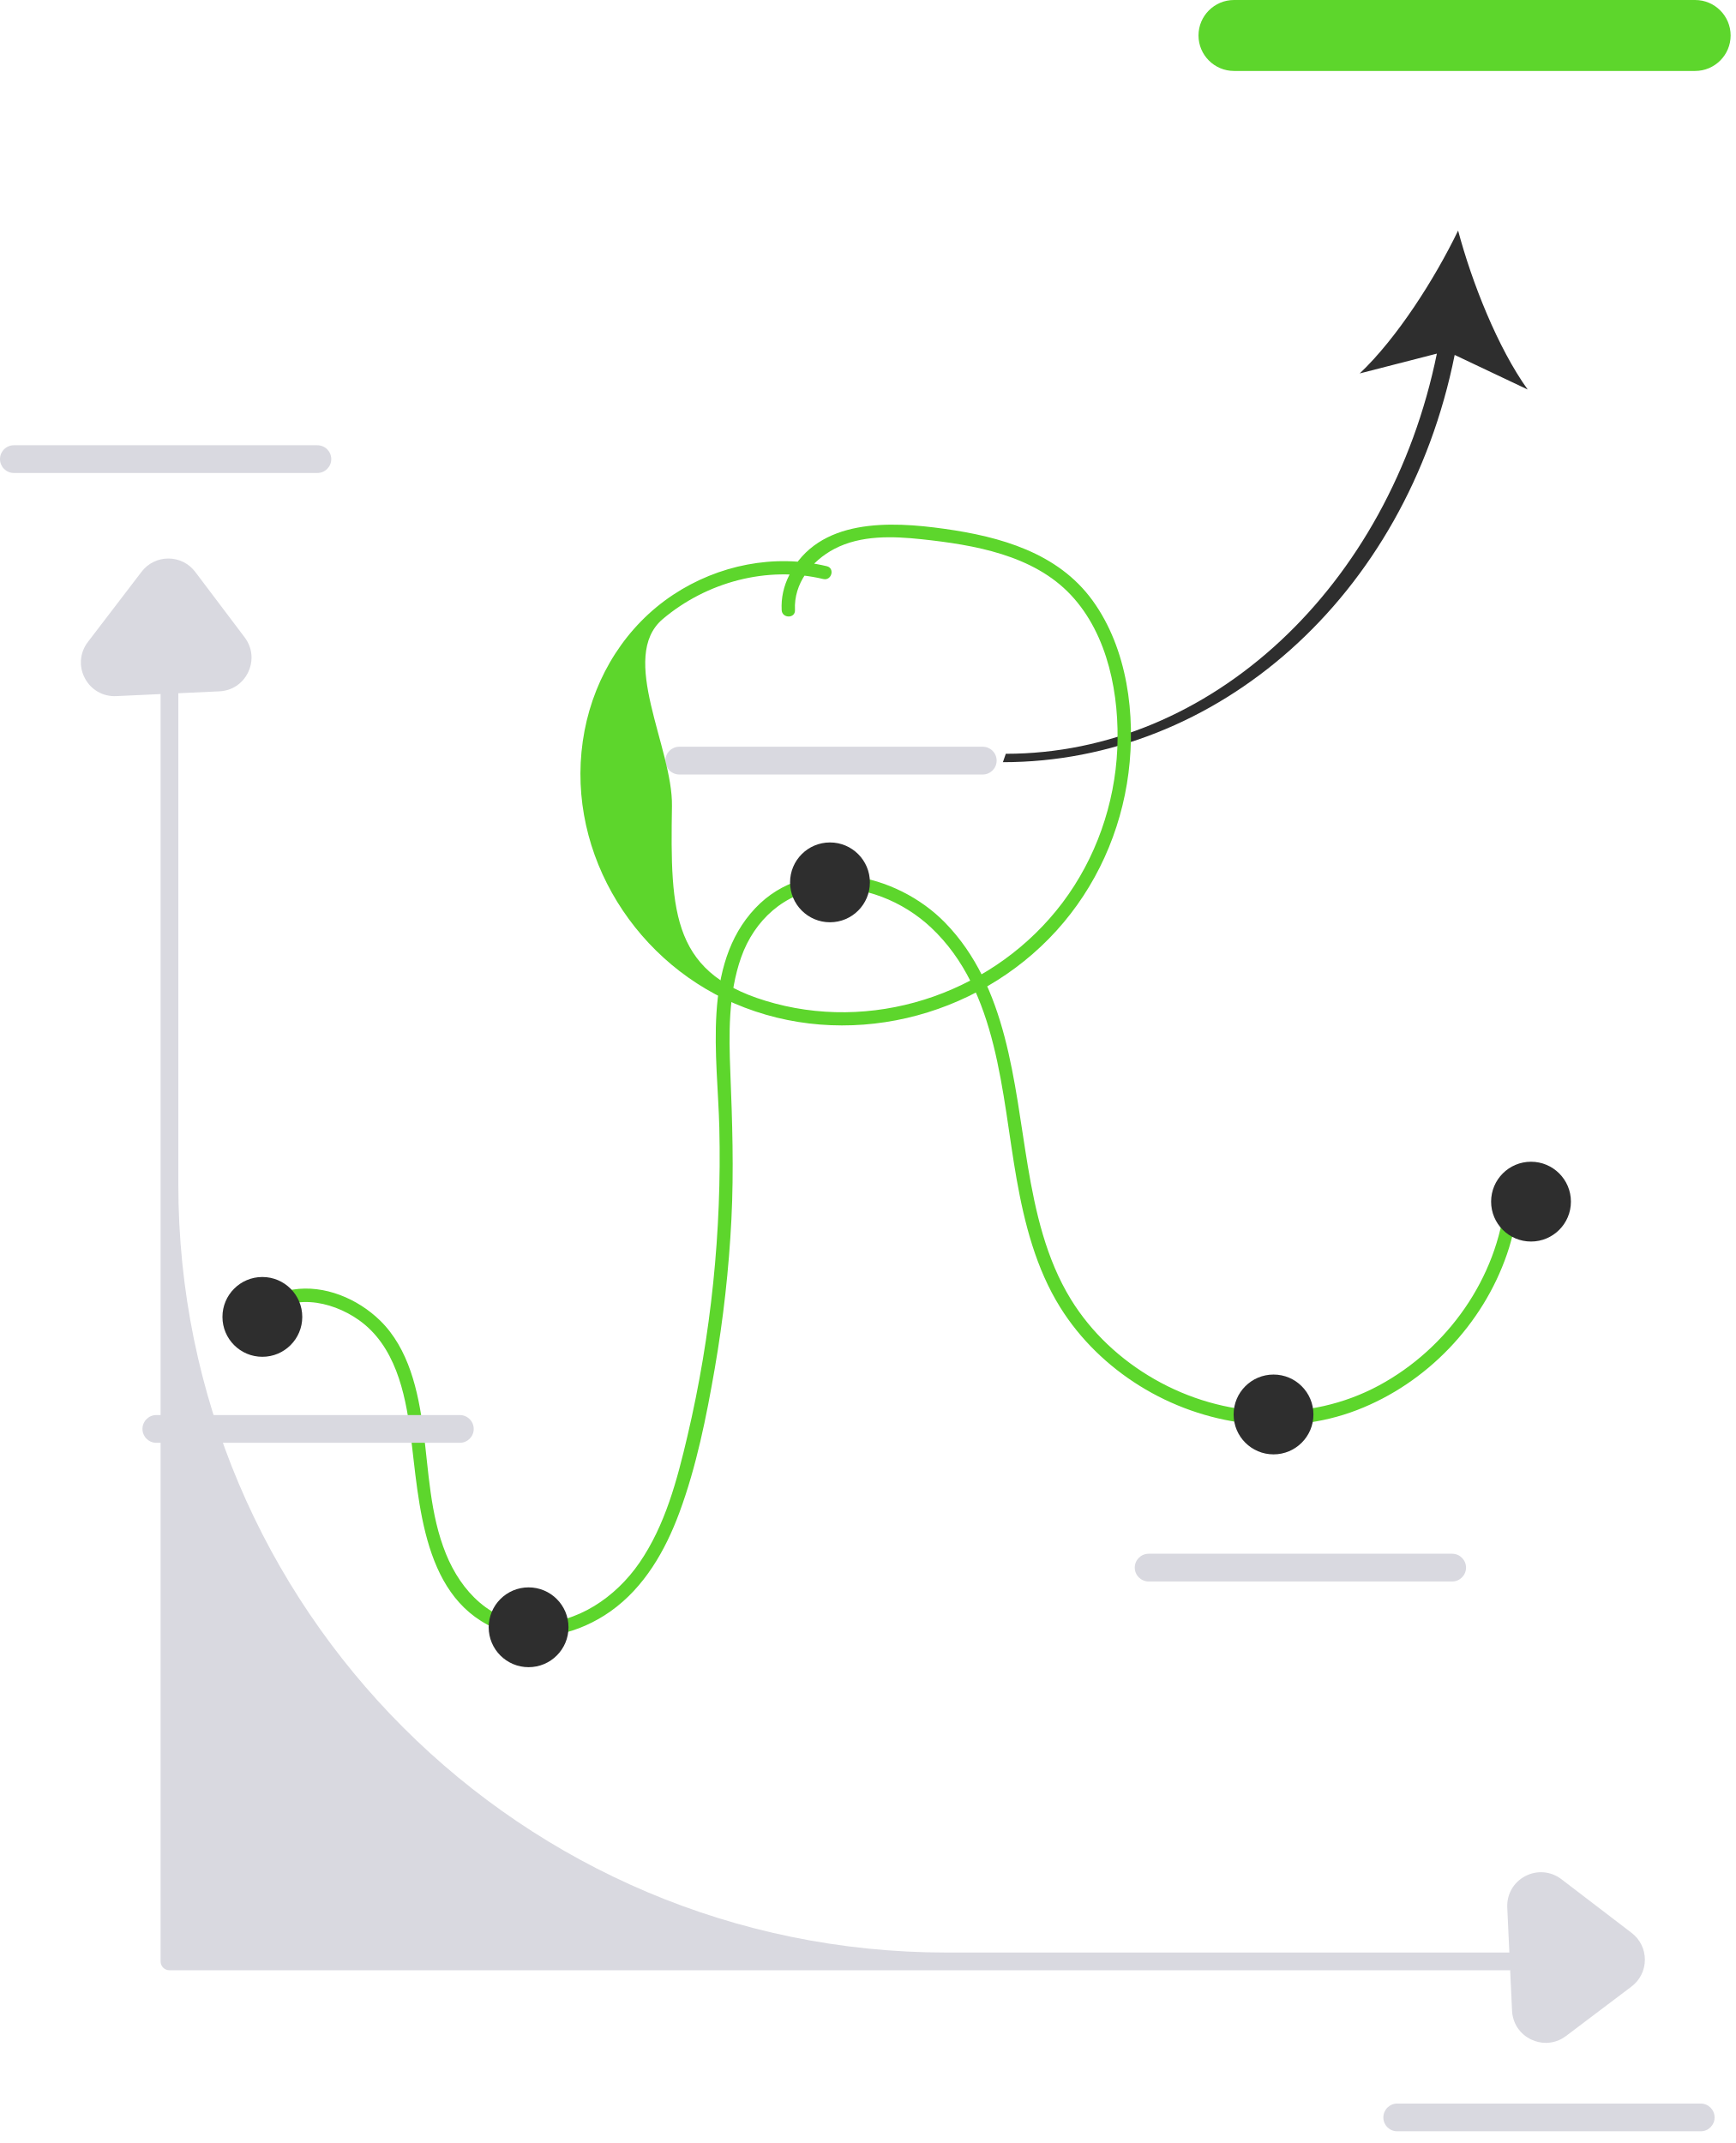
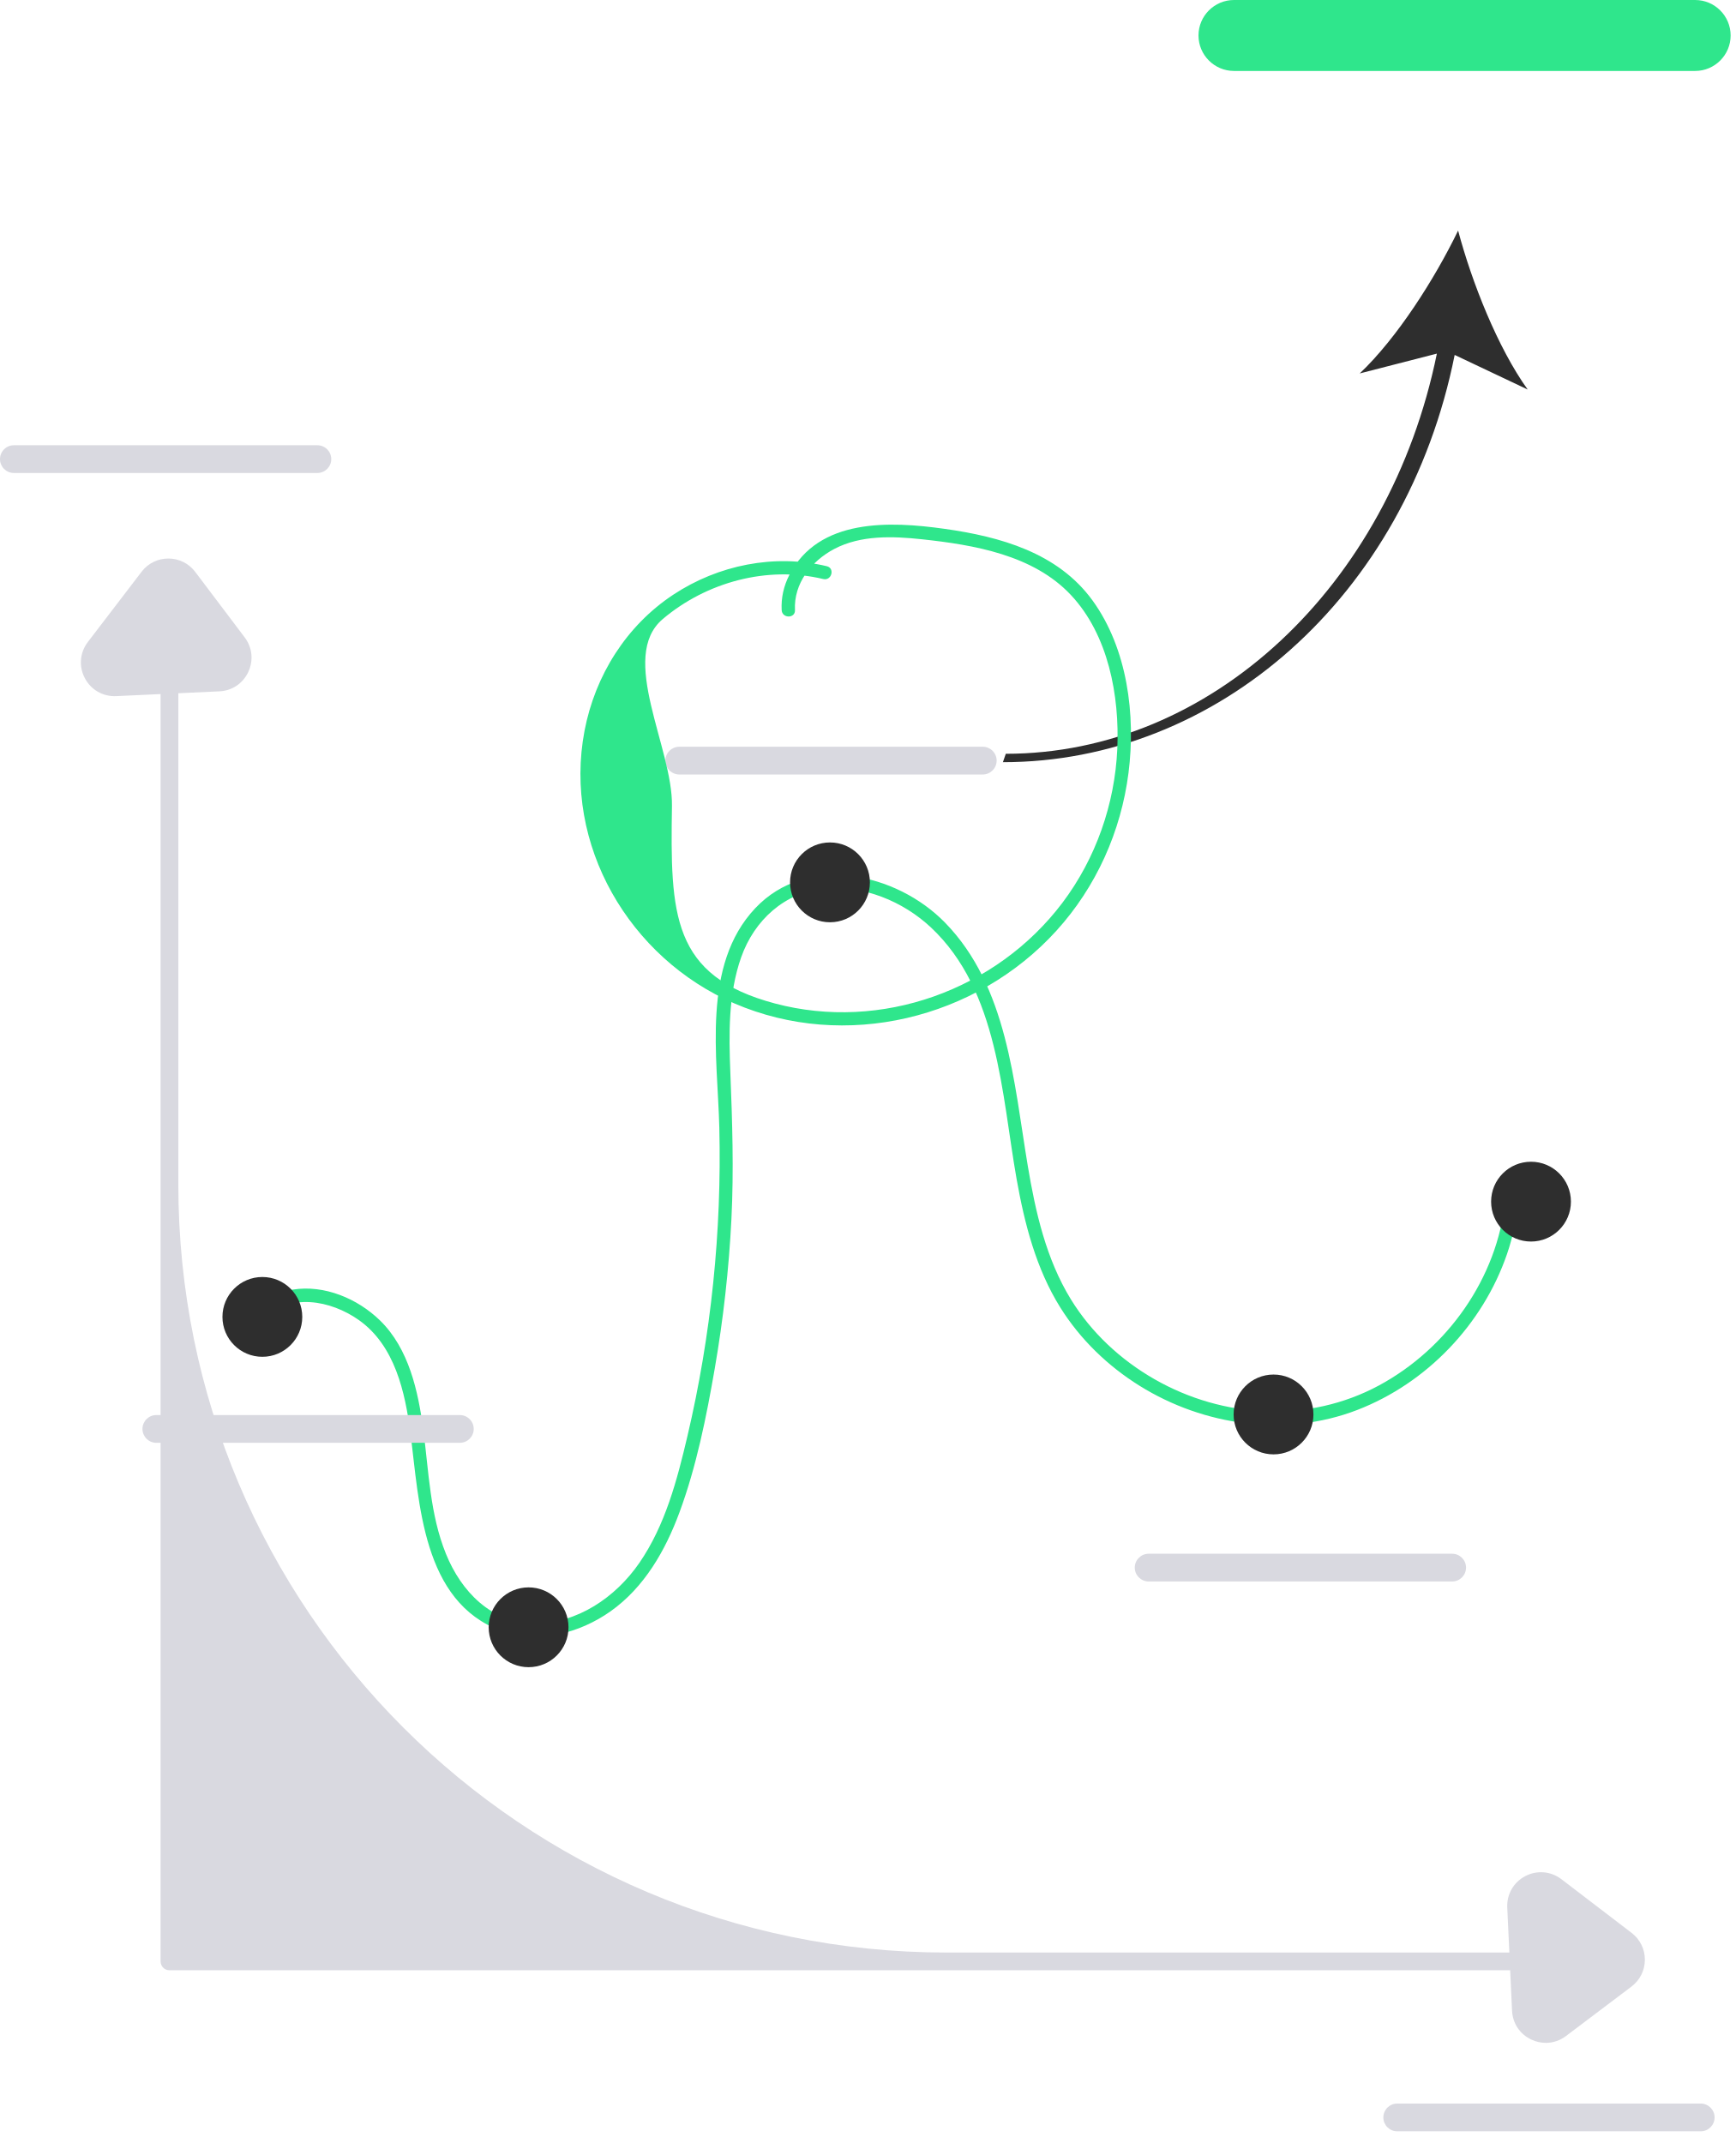
<svg xmlns="http://www.w3.org/2000/svg" width="98" height="121" viewBox="0 0 98 121" fill="none">
-   <path d="M14.871 74.537C16.308 72.954 18.681 73.417 20.26 74.534C22.292 75.972 22.873 78.598 23.173 80.925C23.68 84.866 23.83 90.436 28.299 92.083C30.363 92.844 32.726 92.215 34.47 90.98C36.374 89.63 37.562 87.553 38.358 85.401C39.321 82.796 39.879 80.009 40.352 77.278C40.835 74.486 41.152 71.664 41.294 68.834C41.433 66.065 41.343 63.314 41.233 60.547C41.147 58.387 41.114 56.118 41.844 54.052C42.581 51.965 44.294 50.379 46.548 50.169C48.735 49.966 50.987 50.888 52.57 52.377C56.367 55.948 56.545 61.779 57.394 66.568C57.84 69.084 58.492 71.63 59.858 73.819C60.982 75.619 62.543 77.129 64.342 78.248C67.97 80.507 72.593 81.166 76.619 79.614C80.549 78.1 83.713 74.788 85.082 70.807C85.42 69.824 85.629 68.809 85.735 67.776C85.784 67.295 85.033 67.299 84.984 67.776C84.534 72.167 81.715 76.143 77.853 78.226C73.878 80.369 69.065 80.097 65.182 77.875C63.273 76.783 61.613 75.243 60.459 73.364C59.06 71.086 58.461 68.43 58.025 65.823C57.237 61.114 56.88 55.707 53.351 52.091C50.614 49.287 45.577 48.161 42.635 51.285C39.606 54.501 40.514 59.682 40.611 63.675C40.752 69.522 40.149 75.382 38.813 81.077C38.231 83.555 37.562 86.112 36.102 88.237C34.768 90.179 32.587 91.685 30.159 91.661C27.738 91.637 26.036 89.857 25.177 87.735C24.27 85.497 24.21 83.079 23.896 80.716C23.608 78.547 23.084 76.147 21.457 74.559C20.192 73.325 18.315 72.53 16.535 72.814C15.679 72.951 14.921 73.366 14.34 74.006C14.015 74.364 14.545 74.896 14.871 74.537Z" fill="#5DD62C" />
+   <path d="M14.871 74.537C16.308 72.954 18.681 73.417 20.26 74.534C22.292 75.972 22.873 78.598 23.173 80.925C23.68 84.866 23.83 90.436 28.299 92.083C30.363 92.844 32.726 92.215 34.47 90.98C36.374 89.63 37.562 87.553 38.358 85.401C39.321 82.796 39.879 80.009 40.352 77.278C40.835 74.486 41.152 71.664 41.294 68.834C41.433 66.065 41.343 63.314 41.233 60.547C41.147 58.387 41.114 56.118 41.844 54.052C42.581 51.965 44.294 50.379 46.548 50.169C48.735 49.966 50.987 50.888 52.57 52.377C56.367 55.948 56.545 61.779 57.394 66.568C57.84 69.084 58.492 71.63 59.858 73.819C60.982 75.619 62.543 77.129 64.342 78.248C67.97 80.507 72.593 81.166 76.619 79.614C80.549 78.1 83.713 74.788 85.082 70.807C85.42 69.824 85.629 68.809 85.735 67.776C85.784 67.295 85.033 67.299 84.984 67.776C84.534 72.167 81.715 76.143 77.853 78.226C73.878 80.369 69.065 80.097 65.182 77.875C63.273 76.783 61.613 75.243 60.459 73.364C59.06 71.086 58.461 68.43 58.025 65.823C57.237 61.114 56.88 55.707 53.351 52.091C50.614 49.287 45.577 48.161 42.635 51.285C39.606 54.501 40.514 59.682 40.611 63.675C40.752 69.522 40.149 75.382 38.813 81.077C38.231 83.555 37.562 86.112 36.102 88.237C34.768 90.179 32.587 91.685 30.159 91.661C27.738 91.637 26.036 89.857 25.177 87.735C24.27 85.497 24.21 83.079 23.896 80.716C23.608 78.547 23.084 76.147 21.457 74.559C20.192 73.325 18.315 72.53 16.535 72.814C15.679 72.951 14.921 73.366 14.34 74.006C14.015 74.364 14.545 74.896 14.871 74.537Z" fill="#2FE68C" />
  <path d="M55.485 43.73H38.35C37.918 43.73 37.566 43.378 37.566 42.946C37.566 42.514 37.918 42.163 38.35 42.163H55.485C55.917 42.163 56.268 42.514 56.268 42.946C56.268 43.378 55.917 43.73 55.485 43.73Z" fill="#D9D9E0" />
  <path d="M81.985 89.295H64.85C64.418 89.295 64.066 88.944 64.066 88.512C64.066 88.08 64.418 87.728 64.85 87.728H81.985C82.417 87.728 82.768 88.08 82.768 88.512C82.768 88.944 82.417 89.295 81.985 89.295Z" fill="#D9D9E0" />
  <path d="M96.018 120.34H78.883C78.451 120.34 78.1 119.989 78.1 119.557C78.1 119.125 78.451 118.773 78.883 118.773H96.018C96.45 118.773 96.801 119.125 96.801 119.557C96.801 119.989 96.45 120.34 96.018 120.34Z" fill="#D9D9E0" />
  <path d="M17.918 26.706H0.783C0.351 26.706 0 26.355 0 25.923C0 25.491 0.351 25.14 0.783 25.14H17.918C18.35 25.14 18.702 25.491 18.702 25.923C18.702 26.355 18.35 26.706 17.918 26.706Z" fill="#D9D9E0" />
  <path d="M87.228 111.247H9.567C9.291 111.247 9.066 111.023 9.066 110.746V36.64C9.066 36.364 9.291 36.14 9.567 36.14C9.844 36.14 10.068 36.364 10.068 36.64V66.878C10.068 90.829 29.484 110.246 53.436 110.246H87.228C87.505 110.246 87.729 110.47 87.729 110.746C87.729 111.023 87.505 111.247 87.228 111.247Z" fill="#D9D9E0" />
  <path d="M25.961 81.465H8.826C8.394 81.465 8.043 81.114 8.043 80.682C8.043 80.25 8.394 79.898 8.826 79.898H25.961C26.393 79.898 26.745 80.25 26.745 80.682C26.745 81.114 26.393 81.465 25.961 81.465Z" fill="#D9D9E0" />
  <path d="M14.812 76.609C16.056 76.609 17.065 75.6 17.065 74.356C17.065 73.111 16.056 72.103 14.812 72.103C13.567 72.103 12.559 73.111 12.559 74.356C12.559 75.6 13.567 76.609 14.812 76.609Z" fill="#2E2E2E" />
  <path d="M29.843 94.134C31.087 94.134 32.096 93.126 32.096 91.881C32.096 90.637 31.087 89.628 29.843 89.628C28.599 89.628 27.59 90.637 27.59 91.881C27.59 93.126 28.599 94.134 29.843 94.134Z" fill="#2E2E2E" />
  <path d="M46.859 52.074C48.103 52.074 49.112 51.065 49.112 49.821C49.112 48.576 48.103 47.567 46.859 47.567C45.614 47.567 44.605 48.576 44.605 49.821C44.605 51.065 45.614 52.074 46.859 52.074Z" fill="#2E2E2E" />
  <path d="M71.9 82.118C73.144 82.118 74.153 81.109 74.153 79.865C74.153 78.62 73.144 77.611 71.9 77.611C70.655 77.611 69.647 78.62 69.647 79.865C69.647 81.109 70.655 82.118 71.9 82.118Z" fill="#2E2E2E" />
  <path d="M86.437 70.101C87.681 70.101 88.69 69.092 88.69 67.848C88.69 66.603 87.681 65.595 86.437 65.595C85.192 65.595 84.184 66.603 84.184 67.848C84.184 69.092 85.192 70.101 86.437 70.101Z" fill="#2E2E2E" />
  <path d="M82.127 20.041L86.248 21.993C84.557 19.634 83.101 15.95 82.321 13.019C81.001 15.749 78.873 19.09 76.766 21.086L81.122 19.966C78.438 33.118 68.344 42.561 56.785 42.561L56.621 43.036C68.695 43.036 79.386 33.724 82.127 20.041Z" fill="#2E2E2E" />
-   <path d="M69.667 0H95.704C96.808 0 97.707 0.898 97.707 2.003C97.707 3.107 96.808 4.006 95.704 4.006H69.667C68.563 4.006 67.664 3.107 67.664 2.003C67.664 0.898 68.563 0 69.667 0Z" fill="#5DD62C" />
+   <path d="M69.667 0H95.704C96.808 0 97.707 0.898 97.707 2.003C97.707 3.107 96.808 4.006 95.704 4.006H69.667C68.563 4.006 67.664 3.107 67.664 2.003C67.664 0.898 68.563 0 69.667 0Z" fill="#2FE68C" />
  <path d="M87.273 115.346C86.999 115.346 86.722 115.285 86.458 115.162C85.808 114.856 85.399 114.245 85.366 113.527L85.096 107.706C85.061 106.958 85.451 106.278 86.114 105.931C86.777 105.584 87.559 105.651 88.153 106.105L92.118 109.137C92.594 109.502 92.867 110.055 92.865 110.655C92.863 111.255 92.587 111.806 92.108 112.168L88.414 114.958C88.073 115.215 87.676 115.346 87.273 115.346Z" fill="#D9D9E0" />
  <path d="M14.202 37.127C14.202 37.402 14.141 37.679 14.017 37.943C13.711 38.593 13.1 39.002 12.382 39.035L6.561 39.305C5.813 39.34 5.134 38.95 4.787 38.286C4.439 37.624 4.507 36.842 4.961 36.248L7.993 32.283C8.357 31.807 8.911 31.534 9.51 31.536C10.111 31.538 10.662 31.814 11.024 32.293L13.813 35.987C14.07 36.328 14.202 36.725 14.202 37.127Z" fill="#D9D9E0" />
-   <path d="M46.68 31.97C43.715 31.26 40.548 31.902 38.014 33.576C35.357 35.331 33.598 38.142 33.002 41.256C31.774 47.68 35.527 54.098 41.459 56.655C47.696 59.343 55.114 57.539 59.643 52.551C61.887 50.078 63.29 46.95 63.712 43.642C64.129 40.383 63.654 36.623 61.681 33.903C59.723 31.205 56.464 30.3 53.316 29.858C50.262 29.429 46.21 29.242 44.559 32.475C44.244 33.092 44.096 33.756 44.131 34.447C44.155 34.928 44.906 34.931 44.882 34.447C44.806 32.936 45.813 31.673 47.105 30.993C48.602 30.206 50.407 30.273 52.04 30.448C54.987 30.765 58.334 31.33 60.459 33.594C62.576 35.849 63.211 39.285 63.08 42.278C62.942 45.402 61.866 48.477 59.98 50.976C56.257 55.907 49.745 58.252 43.754 56.66C37.916 55.108 37.84 51.643 37.937 45.508C37.988 42.235 34.896 37.084 37.42 34.951C39.892 32.863 43.317 31.936 46.48 32.694C46.95 32.806 47.15 32.082 46.68 31.97Z" fill="#5DD62C" />
+   <path d="M46.68 31.97C43.715 31.26 40.548 31.902 38.014 33.576C35.357 35.331 33.598 38.142 33.002 41.256C31.774 47.68 35.527 54.098 41.459 56.655C47.696 59.343 55.114 57.539 59.643 52.551C61.887 50.078 63.29 46.95 63.712 43.642C64.129 40.383 63.654 36.623 61.681 33.903C59.723 31.205 56.464 30.3 53.316 29.858C50.262 29.429 46.21 29.242 44.559 32.475C44.244 33.092 44.096 33.756 44.131 34.447C44.155 34.928 44.906 34.931 44.882 34.447C44.806 32.936 45.813 31.673 47.105 30.993C48.602 30.206 50.407 30.273 52.04 30.448C54.987 30.765 58.334 31.33 60.459 33.594C62.576 35.849 63.211 39.285 63.08 42.278C62.942 45.402 61.866 48.477 59.98 50.976C56.257 55.907 49.745 58.252 43.754 56.66C37.916 55.108 37.84 51.643 37.937 45.508C37.988 42.235 34.896 37.084 37.42 34.951C39.892 32.863 43.317 31.936 46.48 32.694C46.95 32.806 47.15 32.082 46.68 31.97Z" fill="#2FE68C" />
</svg>
